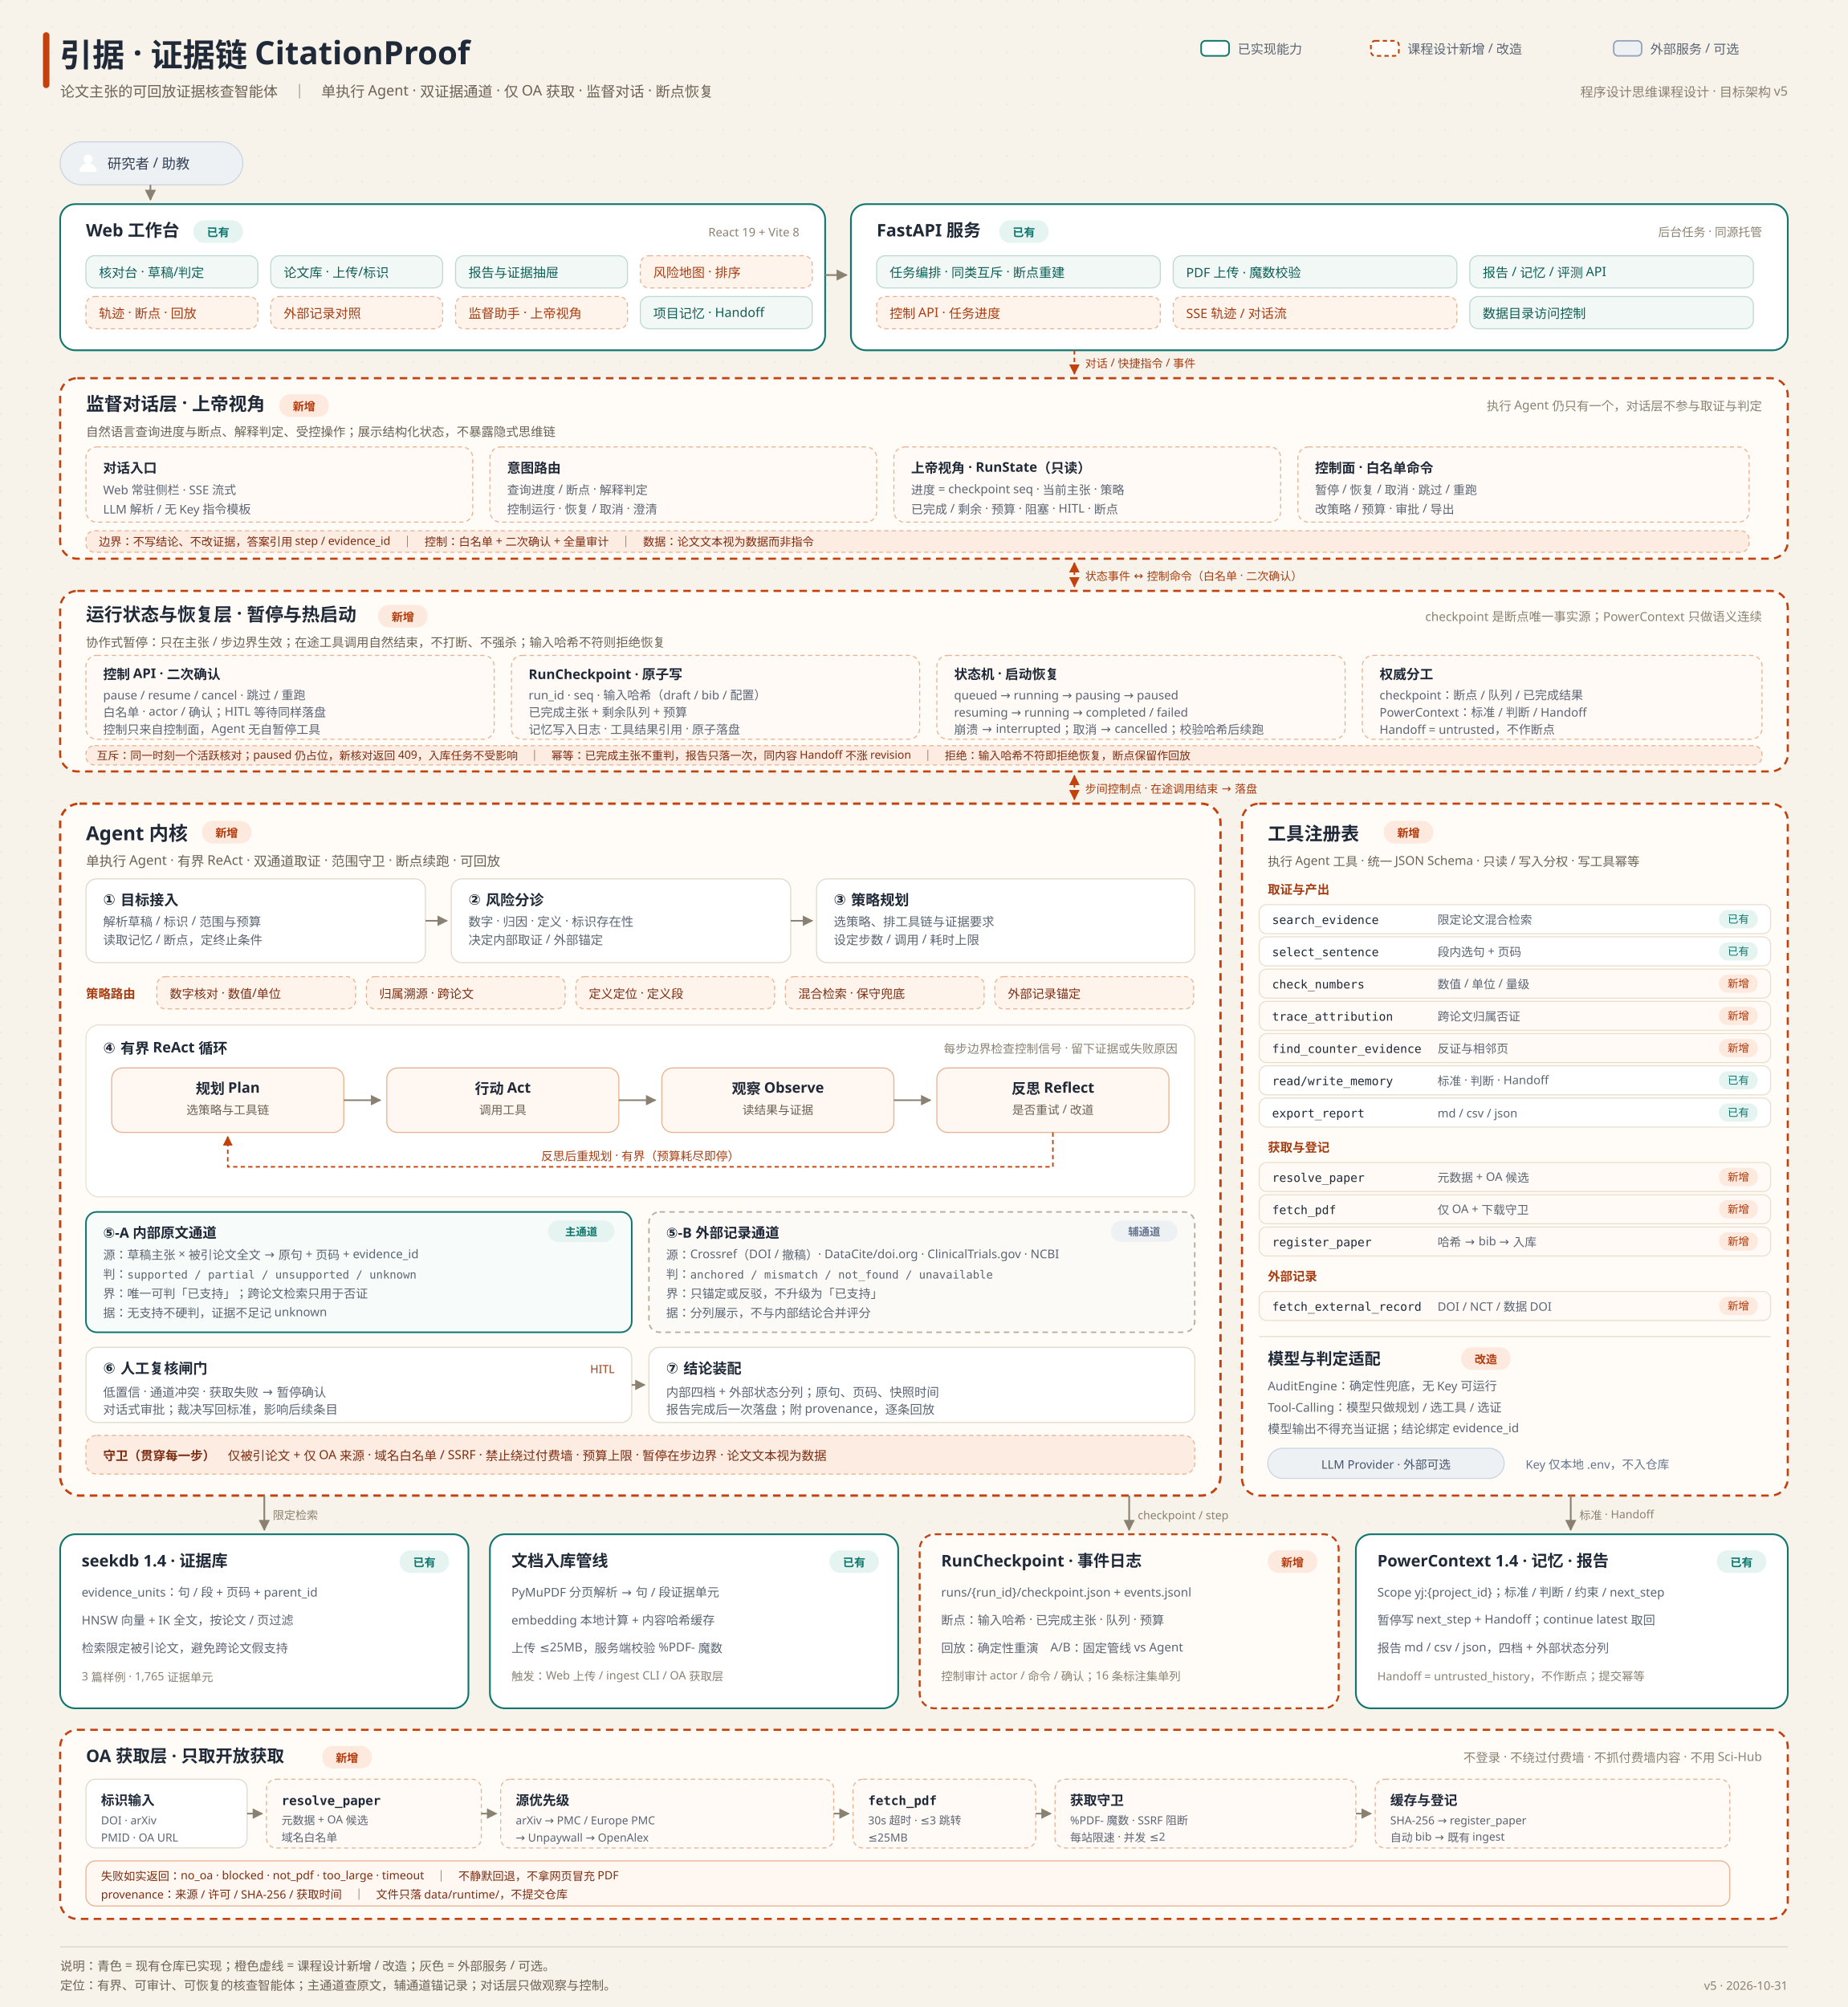
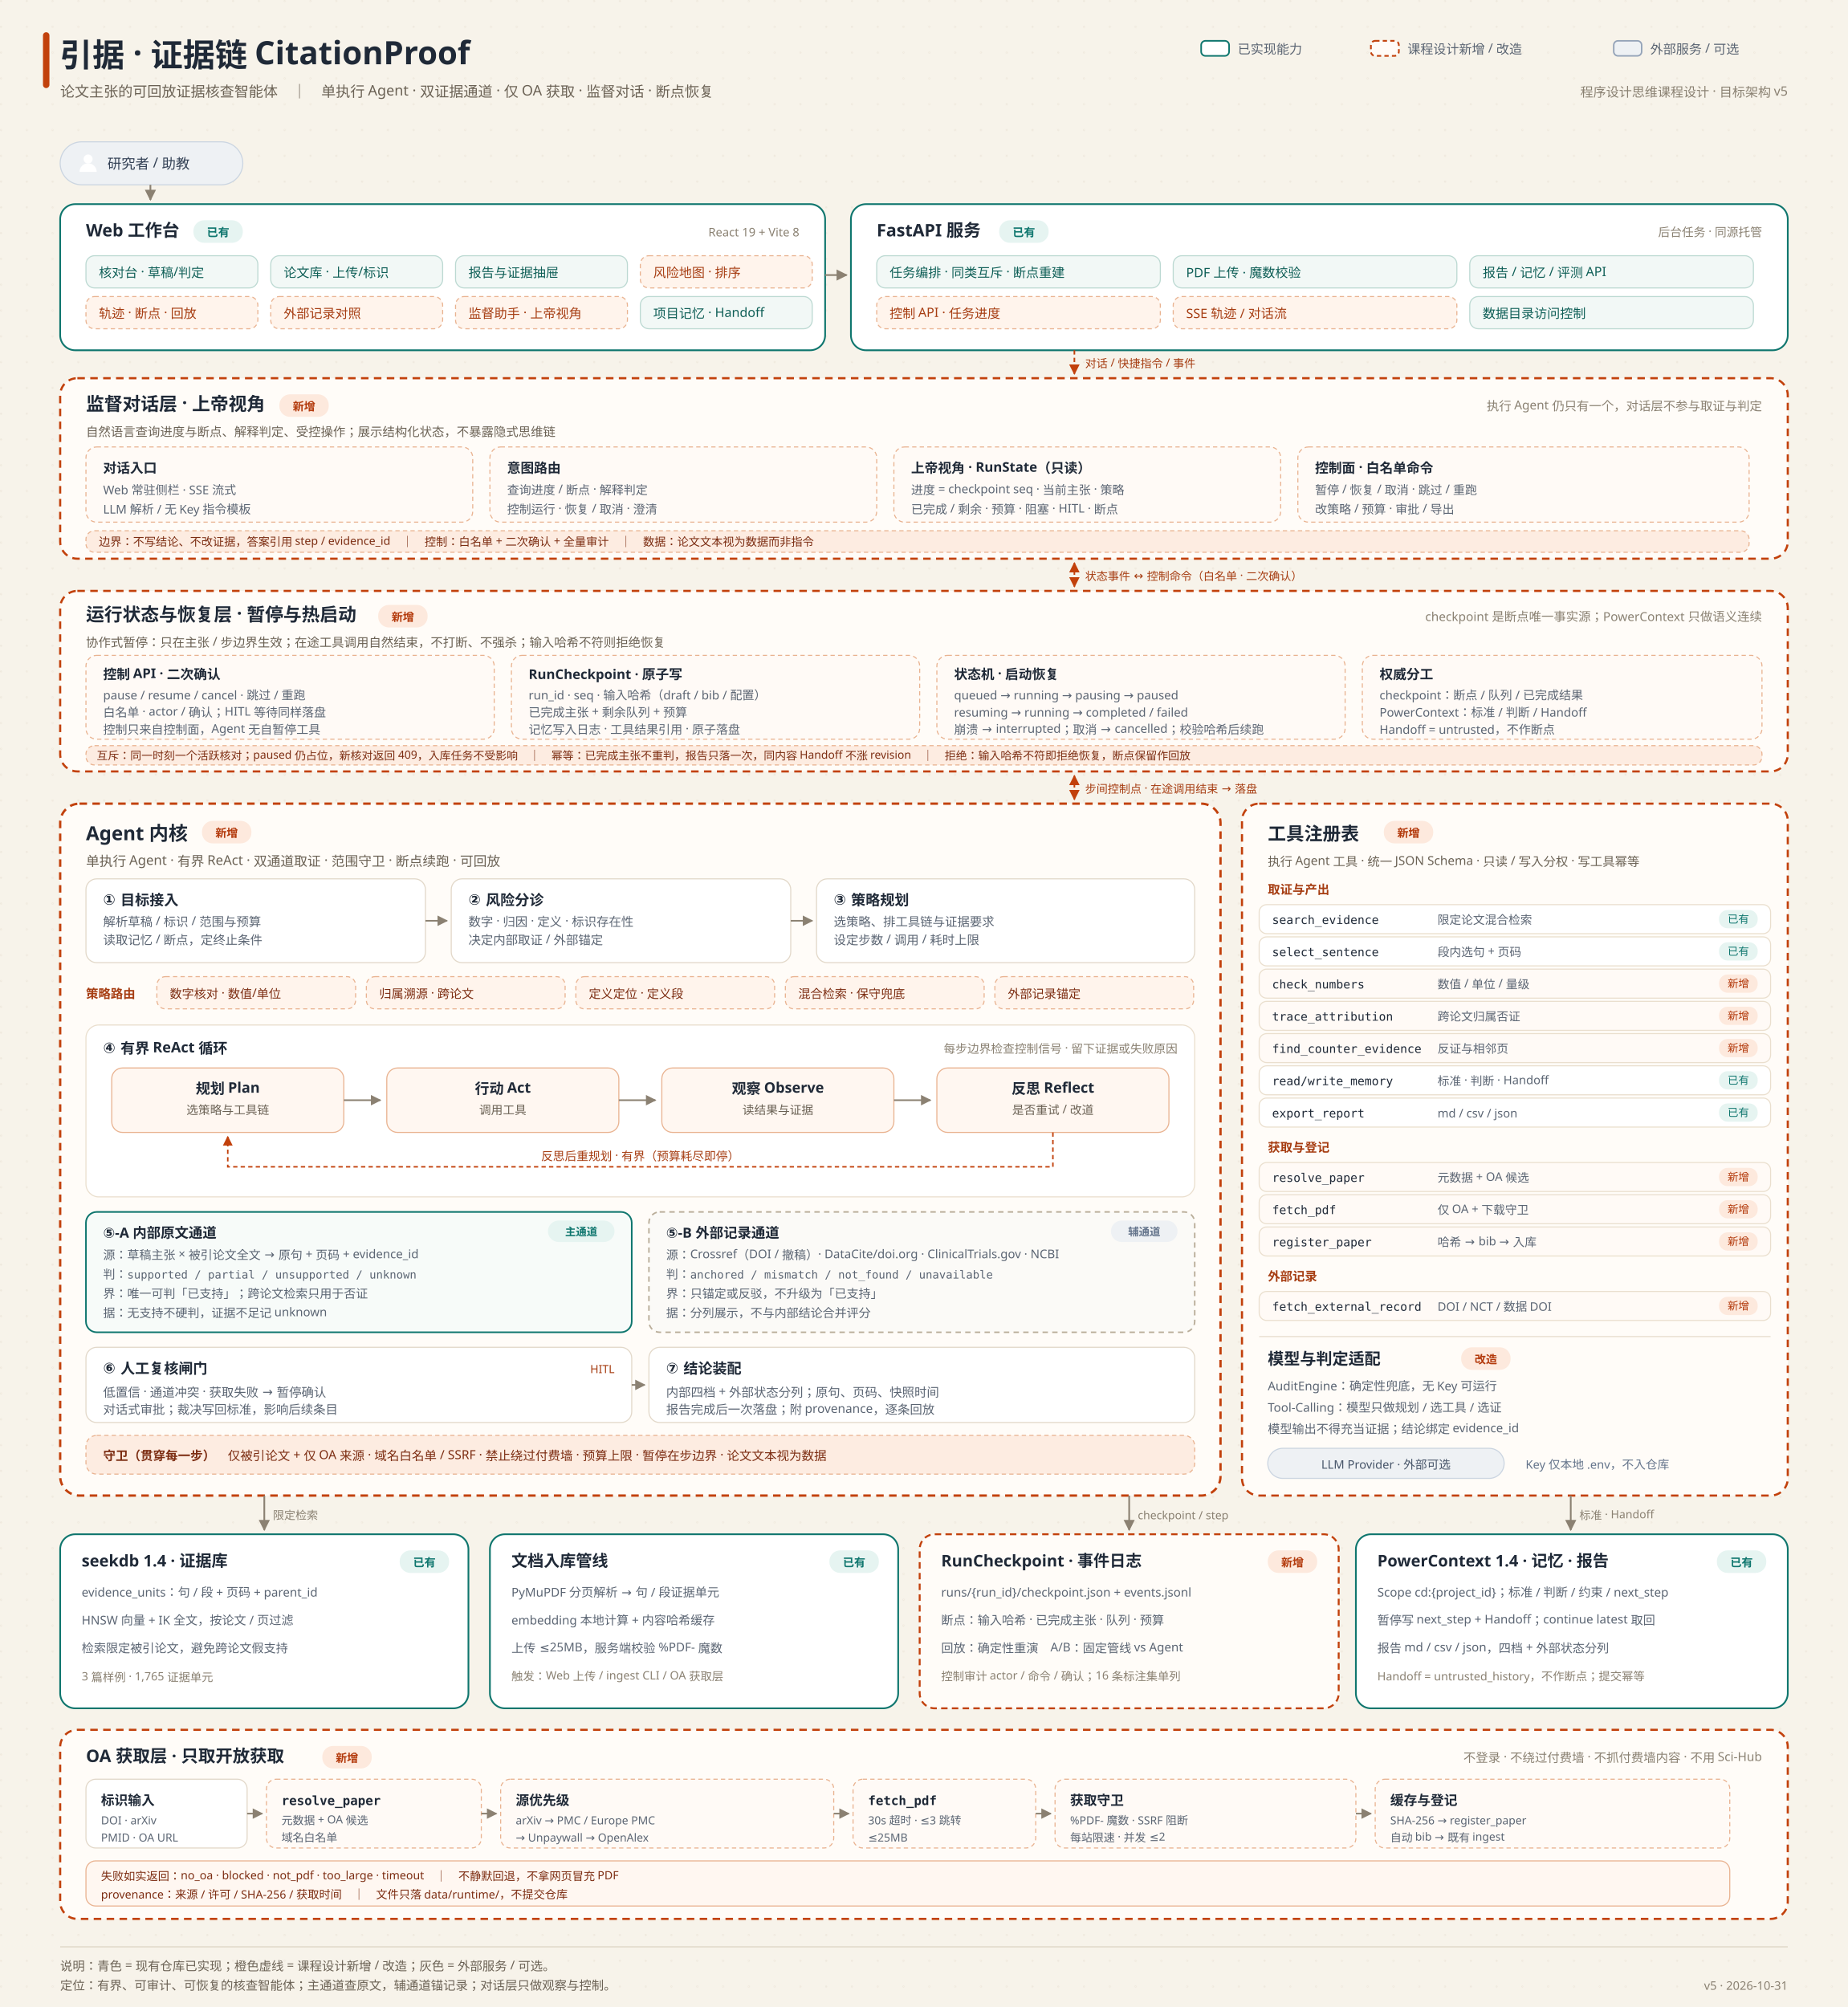
<svg xmlns="http://www.w3.org/2000/svg" viewBox="0 0 1720 1868" width="1720" height="1868" role="img" aria-labelledby="archTitle archDesc">
  <defs>
    <pattern id="dots" width="24" height="24" patternUnits="userSpaceOnUse">
      <circle cx="1" cy="1" r="1" fill="#e7dfd2" />
    </pattern>
    <marker id="arw" viewBox="0 0 10 10" refX="9" refY="5" markerWidth="6.5" markerHeight="6.5" orient="auto-start-reverse">
      <path d="M0,0 L10,5 L0,10 z" fill="#8b8172" />
    </marker>
    <marker id="arwo" viewBox="0 0 10 10" refX="9" refY="5" markerWidth="6.5" markerHeight="6.5" orient="auto-start-reverse">
      <path d="M0,0 L10,5 L0,10 z" fill="#c2410c" />
    </marker>
    <style>
      text { font-family: 'Microsoft YaHei', 'PingFang SC', 'Noto Sans SC', sans-serif; }
      .mono { font-family: 'Cascadia Mono', 'Consolas', 'SFMono-Regular', monospace; }
    </style>
  </defs>
  <rect width="1720" height="1868" fill="#f7f3ea" />
  <rect width="1720" height="1868" fill="url(#dots)" opacity="0.5" />
  <rect x="40" y="30" width="6" height="52" rx="3" fill="#c2410c" />
  <text x="56" y="62" font-size="30" font-weight="700" fill="#1f2937">引据 · 证据链 CitationProof</text>
  <text x="56" y="90" font-size="13.5" fill="#6b6255">论文主张的可回放证据核查智能体　｜　单执行 Agent · 双证据通道 · 仅 OA 获取 · 监督对话 · 断点恢复</text>
  <text x="1664" y="90" font-size="12" fill="#8a8172" text-anchor="end">程序设计思维课程设计 · 目标架构 v5</text>
  <g font-size="12" fill="#5b6573">
    <rect x="1118" y="38" width="26" height="14" rx="4" fill="#ffffff" stroke="#0f766e" stroke-width="1.5" />
    <text x="1152" y="50">已实现能力</text>
    <rect x="1276" y="38" width="26" height="14" rx="4" fill="#fffbf7" stroke="#c2410c" stroke-width="1.6" stroke-dasharray="4 3" />
    <text x="1310" y="50">课程设计新增 / 改造</text>
    <rect x="1502" y="38" width="26" height="14" rx="4" fill="#eef1f4" stroke="#94a3b8" stroke-width="1.4" />
    <text x="1536" y="50">外部服务 / 可选</text>
  </g>
  <rect x="56" y="132" width="170" height="40" rx="20" fill="#eef1f4" stroke="#cbd5e1" />
  <circle cx="82" cy="148" r="4.2" fill="#ffffff" />
  <path d="M74,160 a8,8 0 0 1 16,0 z" fill="#ffffff" />
  <text x="100" y="157" font-size="13" fill="#334155">研究者 / 助教</text>
  <line x1="140" y1="172" x2="140" y2="186" stroke="#8b8172" stroke-width="1.6" marker-end="url(#arw)" />
  <rect x="56" y="190" width="712" height="136" rx="14" fill="#ffffff" stroke="#0f766e" stroke-width="1.6" />
  <text x="80" y="220" font-size="16" font-weight="700" fill="#1f2937">Web 工作台</text>
  <rect x="180" y="205" width="46" height="21" rx="10" fill="#e6f4f1" />
  <text x="203" y="220" font-size="10.5" font-weight="600" fill="#0f766e" text-anchor="middle">已有</text>
  <text x="744" y="220" font-size="11" fill="#8a8172" text-anchor="end">React 19 + Vite 8</text>
  <g font-size="12">
    <rect x="80" y="238" width="160" height="30" rx="8" fill="#f2f8f6" stroke="#bcd9d2" />
    <text x="92" y="258" fill="#0f5f57">核对台 · 草稿/判定</text>
    <rect x="252" y="238" width="160" height="30" rx="8" fill="#f2f8f6" stroke="#bcd9d2" />
    <text x="264" y="258" fill="#0f5f57">论文库 · 上传/标识</text>
    <rect x="424" y="238" width="160" height="30" rx="8" fill="#f2f8f6" stroke="#bcd9d2" />
    <text x="436" y="258" fill="#0f5f57">报告与证据抽屉</text>
    <rect x="596" y="238" width="160" height="30" rx="8" fill="#fff4ec" stroke="#e9b391" stroke-dasharray="4 3" />
    <text x="608" y="258" fill="#a63d12">风险地图 · 排序</text>
    <rect x="80" y="276" width="160" height="30" rx="8" fill="#fff4ec" stroke="#e9b391" stroke-dasharray="4 3" />
    <text x="92" y="296" fill="#a63d12">轨迹 · 断点 · 回放</text>
    <rect x="252" y="276" width="160" height="30" rx="8" fill="#fff4ec" stroke="#e9b391" stroke-dasharray="4 3" />
    <text x="264" y="296" fill="#a63d12">外部记录对照</text>
    <rect x="424" y="276" width="160" height="30" rx="8" fill="#fff4ec" stroke="#e9b391" stroke-dasharray="4 3" />
    <text x="436" y="296" fill="#a63d12">监督助手 · 上帝视角</text>
    <rect x="596" y="276" width="160" height="30" rx="8" fill="#f2f8f6" stroke="#bcd9d2" />
    <text x="608" y="296" fill="#0f5f57">项目记忆 · Handoff</text>
  </g>
  <line x1="768" y1="256" x2="788" y2="256" stroke="#8b8172" stroke-width="1.6" marker-end="url(#arw)" />
  <rect x="792" y="190" width="872" height="136" rx="14" fill="#ffffff" stroke="#0f766e" stroke-width="1.6" />
  <text x="816" y="220" font-size="16" font-weight="700" fill="#1f2937">FastAPI 服务</text>
  <rect x="930" y="205" width="46" height="21" rx="10" fill="#e6f4f1" />
  <text x="953" y="220" font-size="10.5" font-weight="600" fill="#0f766e" text-anchor="middle">已有</text>
  <text x="1640" y="220" font-size="11" fill="#8a8172" text-anchor="end">后台任务 · 同源托管</text>
  <g font-size="12">
    <rect x="816" y="238" width="264" height="30" rx="8" fill="#f2f8f6" stroke="#bcd9d2" />
    <text x="828" y="258" fill="#0f5f57">任务编排 · 同类互斥 · 断点重建</text>
    <rect x="1092" y="238" width="264" height="30" rx="8" fill="#f2f8f6" stroke="#bcd9d2" />
    <text x="1104" y="258" fill="#0f5f57">PDF 上传 · 魔数校验</text>
    <rect x="1368" y="238" width="264" height="30" rx="8" fill="#f2f8f6" stroke="#bcd9d2" />
    <text x="1380" y="258" fill="#0f5f57">报告 / 记忆 / 评测 API</text>
    <rect x="816" y="276" width="264" height="30" rx="8" fill="#fff4ec" stroke="#e9b391" stroke-dasharray="4 3" />
    <text x="828" y="296" fill="#a63d12">控制 API · 任务进度</text>
    <rect x="1092" y="276" width="264" height="30" rx="8" fill="#fff4ec" stroke="#e9b391" stroke-dasharray="4 3" />
    <text x="1104" y="296" fill="#a63d12">SSE 轨迹 / 对话流</text>
    <rect x="1368" y="276" width="264" height="30" rx="8" fill="#f2f8f6" stroke="#bcd9d2" />
    <text x="1380" y="296" fill="#0f5f57">数据目录访问控制</text>
  </g>
  <line x1="1000" y1="326" x2="1000" y2="348" stroke="#c2410c" stroke-width="1.5" stroke-dasharray="4 3" marker-end="url(#arwo)" />
  <text x="1010" y="342" font-size="10.5" fill="#a63d12">对话 / 快捷指令 / 事件</text>
  <rect x="56" y="352" width="1608" height="168" rx="16" fill="#fffcf8" stroke="#c2410c" stroke-width="2" stroke-dasharray="7 5" />
  <text x="80" y="382" font-size="17" font-weight="700" fill="#1f2937">监督对话层 · 上帝视角</text>
  <rect x="260" y="367" width="46" height="21" rx="10" fill="#fde9dd" />
  <text x="283" y="382" font-size="10.5" font-weight="600" fill="#b33a0c" text-anchor="middle">新增</text>
  <text x="1640" y="382" font-size="11.5" fill="#8a8172" text-anchor="end">执行 Agent 仍只有一个，对话层不参与取证与判定</text>
  <text x="80" y="406" font-size="11.5" fill="#6b6255">自然语言查询进度与断点、解释判定、受控操作；展示结构化状态，不暴露隐式思维链</text>
  <g>
    <rect x="80" y="416" width="360" height="70" rx="10" fill="#fffaf6" stroke="#e9b391" stroke-dasharray="4 3" />
    <text x="96" y="440" font-size="12.5" font-weight="700" fill="#1f2937">对话入口</text>
    <text x="96" y="460" font-size="11.2" fill="#5b6573">Web 常驻侧栏 · SSE 流式</text>
    <text x="96" y="478" font-size="11.2" fill="#5b6573">LLM 解析 / 无 Key 指令模板</text>
    <rect x="456" y="416" width="360" height="70" rx="10" fill="#fffaf6" stroke="#e9b391" stroke-dasharray="4 3" />
    <text x="472" y="440" font-size="12.5" font-weight="700" fill="#1f2937">意图路由</text>
    <text x="472" y="460" font-size="11.2" fill="#5b6573">查询进度 / 断点 · 解释判定</text>
    <text x="472" y="478" font-size="11.2" fill="#5b6573">控制运行 · 恢复 / 取消 · 澄清</text>
    <rect x="832" y="416" width="360" height="70" rx="10" fill="#fffaf6" stroke="#e9b391" stroke-dasharray="4 3" />
    <text x="848" y="440" font-size="12.5" font-weight="700" fill="#1f2937">上帝视角 · RunState（只读）</text>
    <text x="848" y="460" font-size="11.2" fill="#5b6573">进度 = checkpoint seq · 当前主张 · 策略</text>
    <text x="848" y="478" font-size="11.2" fill="#5b6573">已完成 / 剩余 · 预算 · 阻塞 · HITL · 断点</text>
    <rect x="1208" y="416" width="420" height="70" rx="10" fill="#fffaf6" stroke="#e9b391" stroke-dasharray="4 3" />
    <text x="1224" y="440" font-size="12.5" font-weight="700" fill="#1f2937">控制面 · 白名单命令</text>
    <text x="1224" y="460" font-size="11.2" fill="#5b6573">暂停 / 恢复 / 取消 · 跳过 / 重跑</text>
    <text x="1224" y="478" font-size="11.2" fill="#5b6573">改策略 / 预算 · 审批 / 导出</text>
  </g>
  <rect x="80" y="494" width="1548" height="20" rx="8" fill="#fdece1" stroke="#e9b391" stroke-dasharray="4 3" />
  <text x="92" y="508" font-size="10.6" fill="#7c2d12">边界：不写结论、不改证据，答案引用 step / evidence_id　｜　控制：白名单 + 二次确认 + 全量审计　｜　数据：论文文本视为数据而非指令</text>
  <line x1="1000" y1="524" x2="1000" y2="546" stroke="#c2410c" stroke-width="1.5" stroke-dasharray="4 3" marker-start="url(#arwo)" marker-end="url(#arwo)" />
  <text x="1010" y="540" font-size="10.5" fill="#a63d12">状态事件 ↔ 控制命令（白名单 · 二次确认）</text>
  <rect x="56" y="550" width="1608" height="168" rx="16" fill="#fffcf8" stroke="#c2410c" stroke-width="2" stroke-dasharray="7 5" />
  <text x="80" y="578" font-size="17" font-weight="700" fill="#1f2937">运行状态与恢复层 · 暂停与热启动</text>
  <rect x="352" y="563" width="46" height="21" rx="10" fill="#fde9dd" />
  <text x="375" y="578" font-size="10.5" font-weight="600" fill="#b33a0c" text-anchor="middle">新增</text>
  <text x="1640" y="578" font-size="11.5" fill="#8a8172" text-anchor="end">checkpoint 是断点唯一事实源；PowerContext 只做语义连续</text>
  <text x="80" y="602" font-size="11.5" fill="#6b6255">协作式暂停：只在主张 / 步边界生效；在途工具调用自然结束，不打断、不强杀；输入哈希不符则拒绝恢复</text>
  <g>
    <rect x="80" y="610" width="380" height="78" rx="10" fill="#fffaf6" stroke="#e9b391" stroke-dasharray="4 3" />
    <text x="96" y="632" font-size="12.5" font-weight="700" fill="#1f2937">控制 API · 二次确认</text>
    <text x="96" y="651" font-size="11.2" fill="#5b6573">pause / resume / cancel · 跳过 / 重跑</text>
    <text x="96" y="667" font-size="11.2" fill="#5b6573">白名单 · actor / 确认；HITL 等待同样落盘</text>
    <text x="96" y="683" font-size="11.2" fill="#5b6573">控制只来自控制面，Agent 无自暂停工具</text>
    <rect x="476" y="610" width="380" height="78" rx="10" fill="#fffaf6" stroke="#e9b391" stroke-dasharray="4 3" />
    <text x="492" y="632" font-size="12.5" font-weight="700" fill="#1f2937">RunCheckpoint · 原子写</text>
    <text x="492" y="651" font-size="11.2" fill="#5b6573">run_id · seq · 输入哈希（draft / bib / 配置）</text>
    <text x="492" y="667" font-size="11.2" fill="#5b6573">已完成主张 + 剩余队列 + 预算</text>
    <text x="492" y="683" font-size="11.2" fill="#5b6573">记忆写入日志 · 工具结果引用 · 原子落盘</text>
    <rect x="872" y="610" width="380" height="78" rx="10" fill="#fffaf6" stroke="#e9b391" stroke-dasharray="4 3" />
    <text x="888" y="632" font-size="12.5" font-weight="700" fill="#1f2937">状态机 · 启动恢复</text>
    <text x="888" y="651" font-size="11.2" fill="#5b6573">queued → running → pausing → paused</text>
    <text x="888" y="667" font-size="11.2" fill="#5b6573">resuming → running → completed / failed</text>
    <text x="888" y="683" font-size="11.2" fill="#5b6573">崩溃 → interrupted；取消 → cancelled；校验哈希后续跑</text>
    <rect x="1268" y="610" width="372" height="78" rx="10" fill="#fffaf6" stroke="#e9b391" stroke-dasharray="4 3" />
    <text x="1284" y="632" font-size="12.5" font-weight="700" fill="#1f2937">权威分工</text>
    <text x="1284" y="651" font-size="11.2" fill="#5b6573">checkpoint：断点 / 队列 / 已完成结果</text>
    <text x="1284" y="667" font-size="11.2" fill="#5b6573">PowerContext：标准 / 判断 / Handoff</text>
    <text x="1284" y="683" font-size="11.2" fill="#5b6573">Handoff = untrusted，不作断点</text>
  </g>
  <rect x="80" y="694" width="1560" height="18" rx="8" fill="#fdece1" stroke="#e9b391" stroke-dasharray="4 3" />
  <text x="90" y="707" font-size="10.4" fill="#7c2d12">互斥：同一时刻一个活跃核对；paused 仍占位，新核对返回 409，入库任务不受影响　｜　幂等：已完成主张不重判，报告只落一次，同内容 Handoff 不涨 revision　｜　拒绝：输入哈希不符即拒绝恢复，断点保留作回放</text>
  <line x1="1000" y1="722" x2="1000" y2="744" stroke="#c2410c" stroke-width="1.5" stroke-dasharray="4 3" marker-start="url(#arwo)" marker-end="url(#arwo)" />
  <text x="1010" y="738" font-size="10.5" fill="#a63d12">步间控制点 · 在途调用结束 → 落盘</text>
  <g transform="translate(0,388)">
    <rect x="56" y="360" width="1080" height="644" rx="18" fill="#fffcf8" stroke="#c2410c" stroke-width="2.2" stroke-dasharray="7 5" />
    <text x="80" y="394" font-size="18" font-weight="700" fill="#1f2937">Agent 内核</text>
    <rect x="188" y="376" width="46" height="21" rx="10" fill="#fde9dd" />
    <text x="211" y="391" font-size="10.5" font-weight="600" fill="#b33a0c" text-anchor="middle">新增</text>
    <text x="80" y="418" font-size="12.5" fill="#6b6255">单执行 Agent · 有界 ReAct · 双通道取证 · 范围守卫 · 断点续跑 · 可回放</text>
    <g>
      <rect x="80" y="430" width="316" height="78" rx="10" fill="#ffffff" stroke="#e2d8c9" />
      <text x="96" y="454" font-size="13.5" font-weight="700" fill="#1f2937">① 目标接入</text>
      <text x="96" y="474" font-size="11.5" fill="#5b6573">解析草稿 / 标识 / 范围与预算</text>
      <text x="96" y="491" font-size="11.5" fill="#5b6573">读取记忆 / 断点，定终止条件</text>
      <line x1="396" y1="469" x2="416" y2="469" stroke="#8b8172" stroke-width="1.5" marker-end="url(#arw)" />
      <rect x="420" y="430" width="316" height="78" rx="10" fill="#ffffff" stroke="#e2d8c9" />
      <text x="436" y="454" font-size="13.5" font-weight="700" fill="#1f2937">② 风险分诊</text>
      <text x="436" y="474" font-size="11.5" fill="#5b6573">数字 · 归因 · 定义 · 标识存在性</text>
      <text x="436" y="491" font-size="11.5" fill="#5b6573">决定内部取证 / 外部锚定</text>
      <line x1="736" y1="469" x2="756" y2="469" stroke="#8b8172" stroke-width="1.5" marker-end="url(#arw)" />
      <rect x="760" y="430" width="352" height="78" rx="10" fill="#ffffff" stroke="#e2d8c9" />
      <text x="776" y="454" font-size="13.5" font-weight="700" fill="#1f2937">③ 策略规划</text>
      <text x="776" y="474" font-size="11.5" fill="#5b6573">选策略、排工具链与证据要求</text>
      <text x="776" y="491" font-size="11.5" fill="#5b6573">设定步数 / 调用 / 耗时上限</text>
    </g>
    <text x="80" y="541" font-size="11.5" font-weight="700" fill="#a63d12">策略路由</text>
    <g font-size="11.3">
      <rect x="146" y="521" width="185" height="30" rx="8" fill="#fff4ec" stroke="#e9b391" stroke-dasharray="4 3" />
      <text x="158" y="541" fill="#7c2d12">数字核对 · 数值/单位</text>
      <rect x="341" y="521" width="185" height="30" rx="8" fill="#fff4ec" stroke="#e9b391" stroke-dasharray="4 3" />
      <text x="353" y="541" fill="#7c2d12">归属溯源 · 跨论文</text>
      <rect x="536" y="521" width="185" height="30" rx="8" fill="#fff4ec" stroke="#e9b391" stroke-dasharray="4 3" />
      <text x="548" y="541" fill="#7c2d12">定义定位 · 定义段</text>
      <rect x="731" y="521" width="185" height="30" rx="8" fill="#fff4ec" stroke="#e9b391" stroke-dasharray="4 3" />
      <text x="743" y="541" fill="#7c2d12">混合检索 · 保守兜底</text>
      <rect x="926" y="521" width="185" height="30" rx="8" fill="#fff4ec" stroke="#e9b391" stroke-dasharray="4 3" />
      <text x="938" y="541" fill="#7c2d12">外部记录锚定</text>
    </g>
    <rect x="80" y="566" width="1032" height="160" rx="12" fill="#ffffff" stroke="#eadfce" />
    <text x="96" y="592" font-size="13.5" font-weight="700" fill="#1f2937">④ 有界 ReAct 循环</text>
    <text x="1096" y="592" font-size="11" fill="#8a8172" text-anchor="end">每步边界检查控制信号 · 留下证据或失败原因</text>
    <g>
      <rect x="104" y="606" width="216" height="60" rx="10" fill="#fff7f1" stroke="#e9b391" />
      <text x="212" y="630" font-size="13.5" font-weight="700" fill="#1f2937" text-anchor="middle">规划 Plan</text>
      <text x="212" y="649" font-size="11" fill="#6b6255" text-anchor="middle">选策略与工具链</text>
      <rect x="360" y="606" width="216" height="60" rx="10" fill="#fff7f1" stroke="#e9b391" />
      <text x="468" y="630" font-size="13.5" font-weight="700" fill="#1f2937" text-anchor="middle">行动 Act</text>
      <text x="468" y="649" font-size="11" fill="#6b6255" text-anchor="middle">调用工具</text>
      <rect x="616" y="606" width="216" height="60" rx="10" fill="#fff7f1" stroke="#e9b391" />
      <text x="724" y="630" font-size="13.5" font-weight="700" fill="#1f2937" text-anchor="middle">观察 Observe</text>
      <text x="724" y="649" font-size="11" fill="#6b6255" text-anchor="middle">读结果与证据</text>
      <rect x="872" y="606" width="216" height="60" rx="10" fill="#fff7f1" stroke="#e9b391" />
      <text x="980" y="630" font-size="13.5" font-weight="700" fill="#1f2937" text-anchor="middle">反思 Reflect</text>
      <text x="980" y="649" font-size="11" fill="#6b6255" text-anchor="middle">是否重试 / 改道</text>
      <line x1="320" y1="636" x2="354" y2="636" stroke="#8b8172" stroke-width="1.5" marker-end="url(#arw)" />
      <line x1="576" y1="636" x2="610" y2="636" stroke="#8b8172" stroke-width="1.5" marker-end="url(#arw)" />
      <line x1="832" y1="636" x2="866" y2="636" stroke="#8b8172" stroke-width="1.5" marker-end="url(#arw)" />
      <path d="M980,666 V698 H212 V670" fill="none" stroke="#c2410c" stroke-width="1.4" stroke-dasharray="4 3" marker-end="url(#arwo)" />
      <text x="596" y="692" font-size="11" fill="#a63d12" text-anchor="middle">反思后重规划 · 有界（预算耗尽即停）</text>
    </g>
    <rect x="80" y="740" width="508" height="112" rx="10" fill="#f7fbf9" stroke="#0f766e" stroke-width="1.5" />
    <text x="96" y="764" font-size="13" font-weight="700" fill="#1f2937">⑤-A 内部原文通道</text>
    <rect x="510" y="748" width="62" height="20" rx="10" fill="#e6f4f1" />
    <text x="541" y="762" font-size="10" font-weight="600" fill="#0f766e" text-anchor="middle">主通道</text>
    <text x="96" y="784" font-size="11.2" fill="#5b6573">源：草稿主张 × 被引论文全文 → 原句 + 页码 + evidence_id</text>
    <text x="96" y="802" font-size="11.2" fill="#5b6573">判：<tspan class="mono" font-size="10.4">supported / partial / unsupported / unknown</tspan>
    </text>
    <text x="96" y="820" font-size="11.2" fill="#5b6573">界：唯一可判「已支持」；跨论文检索只用于否证</text>
    <text x="96" y="838" font-size="11.2" fill="#5b6573">据：无支持不硬判，证据不足记 unknown</text>
    <rect x="604" y="740" width="508" height="112" rx="10" fill="#fbfaf7" stroke="#b9ad99" stroke-width="1.4" stroke-dasharray="5 4" />
    <text x="620" y="764" font-size="13" font-weight="700" fill="#1f2937">⑤-B 外部记录通道</text>
    <rect x="1034" y="748" width="62" height="20" rx="10" fill="#eef1f4" />
    <text x="1065" y="762" font-size="10" font-weight="600" fill="#64748b" text-anchor="middle">辅通道</text>
    <text x="620" y="784" font-size="11.2" fill="#5b6573">源：Crossref（DOI / 撤稿）· DataCite/doi.org · ClinicalTrials.gov · NCBI</text>
    <text x="620" y="802" font-size="11.2" fill="#5b6573">判：<tspan class="mono" font-size="10.4">anchored / mismatch / not_found / unavailable</tspan>
    </text>
    <text x="620" y="820" font-size="11.2" fill="#5b6573">界：只锚定或反驳，不升级为「已支持」</text>
    <text x="620" y="838" font-size="11.2" fill="#5b6573">据：分列展示，不与内部结论合并评分</text>
    <rect x="80" y="866" width="508" height="70" rx="10" fill="#ffffff" stroke="#e2d8c9" />
    <text x="96" y="890" font-size="13.5" font-weight="700" fill="#1f2937">⑥ 人工复核闸门</text>
    <text x="572" y="890" font-size="10.5" fill="#a63d12" text-anchor="end">HITL</text>
    <text x="96" y="912" font-size="11.5" fill="#5b6573">低置信 · 通道冲突 · 获取失败 → 暂停确认</text>
    <text x="96" y="928" font-size="11.5" fill="#5b6573">对话式审批；裁决写回标准，影响后续条目</text>
    <line x1="588" y1="901" x2="600" y2="901" stroke="#8b8172" stroke-width="1.5" marker-end="url(#arw)" />
    <rect x="604" y="866" width="508" height="70" rx="10" fill="#ffffff" stroke="#e2d8c9" />
    <text x="620" y="890" font-size="13.5" font-weight="700" fill="#1f2937">⑦ 结论装配</text>
    <text x="620" y="912" font-size="11.5" fill="#5b6573">内部四档 + 外部状态分列；原句、页码、快照时间</text>
    <text x="620" y="928" font-size="11.5" fill="#5b6573">报告完成后一次落盘；附 provenance，逐条回放</text>
    <rect x="80" y="948" width="1032" height="36" rx="10" fill="#fdece1" stroke="#e9b391" stroke-dasharray="4 3" />
    <text x="96" y="971" font-size="11.6" fill="#7c2d12">
      <tspan font-weight="700">守卫（贯穿每一步）</tspan>　仅被引论文 + 仅 OA 来源 · 域名白名单 / SSRF · 禁止绕过付费墙 · 预算上限 · 暂停在步边界 · 论文文本视为数据</text>
    <rect x="1156" y="360" width="508" height="644" rx="16" fill="#fffcf8" stroke="#c2410c" stroke-width="2" stroke-dasharray="7 5" />
    <text x="1180" y="394" font-size="17" font-weight="700" fill="#1f2937">工具注册表</text>
    <rect x="1288" y="376" width="46" height="21" rx="10" fill="#fde9dd" />
    <text x="1311" y="391" font-size="10.5" font-weight="600" fill="#b33a0c" text-anchor="middle">新增</text>
    <text x="1180" y="418" font-size="11.5" fill="#6b6255">执行 Agent 工具 · 统一 JSON Schema · 只读 / 写入分权 · 写工具幂等</text>
    <text x="1180" y="444" font-size="11.5" font-weight="700" fill="#a63d12">取证与产出</text>
    <g font-size="11">
      <rect x="1172" y="454" width="476" height="27" rx="7" fill="#ffffff" stroke="#eadfce" />
      <text x="1184" y="472" font-size="11" fill="#1f2937" class="mono">search_evidence</text>
      <text x="1338" y="472" fill="#5b6573">限定论文混合检索</text>
      <rect x="1600" y="459" width="36" height="17" rx="8" fill="#e6f4f1" />
      <text x="1618" y="471" font-size="10" fill="#0f766e" text-anchor="middle">已有</text>
      <rect x="1172" y="484" width="476" height="27" rx="7" fill="#ffffff" stroke="#eadfce" />
      <text x="1184" y="502" font-size="11" fill="#1f2937" class="mono">select_sentence</text>
      <text x="1338" y="502" fill="#5b6573">段内选句 + 页码</text>
      <rect x="1600" y="489" width="36" height="17" rx="8" fill="#e6f4f1" />
      <text x="1618" y="501" font-size="10" fill="#0f766e" text-anchor="middle">已有</text>
      <rect x="1172" y="514" width="476" height="27" rx="7" fill="#fffaf6" stroke="#eadfce" />
      <text x="1184" y="532" font-size="11" fill="#1f2937" class="mono">check_numbers</text>
      <text x="1338" y="532" fill="#5b6573">数值 / 单位 / 量级</text>
      <rect x="1600" y="519" width="36" height="17" rx="8" fill="#fde9dd" />
      <text x="1618" y="531" font-size="10" fill="#b33a0c" text-anchor="middle">新增</text>
      <rect x="1172" y="544" width="476" height="27" rx="7" fill="#fffaf6" stroke="#eadfce" />
      <text x="1184" y="562" font-size="11" fill="#1f2937" class="mono">trace_attribution</text>
      <text x="1338" y="562" fill="#5b6573">跨论文归属否证</text>
      <rect x="1600" y="549" width="36" height="17" rx="8" fill="#fde9dd" />
      <text x="1618" y="561" font-size="10" fill="#b33a0c" text-anchor="middle">新增</text>
      <rect x="1172" y="574" width="476" height="27" rx="7" fill="#fffaf6" stroke="#eadfce" />
      <text x="1184" y="592" font-size="11" fill="#1f2937" class="mono">find_counter_evidence</text>
      <text x="1338" y="592" fill="#5b6573">反证与相邻页</text>
      <rect x="1600" y="579" width="36" height="17" rx="8" fill="#fde9dd" />
      <text x="1618" y="591" font-size="10" fill="#b33a0c" text-anchor="middle">新增</text>
      <rect x="1172" y="604" width="476" height="27" rx="7" fill="#ffffff" stroke="#eadfce" />
      <text x="1184" y="622" font-size="11" fill="#1f2937" class="mono">read/write_memory</text>
      <text x="1338" y="622" fill="#5b6573">标准 · 判断 · Handoff</text>
      <rect x="1600" y="609" width="36" height="17" rx="8" fill="#e6f4f1" />
      <text x="1618" y="621" font-size="10" fill="#0f766e" text-anchor="middle">已有</text>
      <rect x="1172" y="634" width="476" height="27" rx="7" fill="#ffffff" stroke="#eadfce" />
      <text x="1184" y="652" font-size="11" fill="#1f2937" class="mono">export_report</text>
      <text x="1338" y="652" fill="#5b6573">md / csv / json</text>
      <rect x="1600" y="639" width="36" height="17" rx="8" fill="#e6f4f1" />
      <text x="1618" y="651" font-size="10" fill="#0f766e" text-anchor="middle">已有</text>
    </g>
    <text x="1180" y="684" font-size="11.5" font-weight="700" fill="#a63d12">获取与登记</text>
    <g font-size="11">
      <rect x="1172" y="694" width="476" height="27" rx="7" fill="#fffaf6" stroke="#eadfce" />
      <text x="1184" y="712" font-size="11" fill="#1f2937" class="mono">resolve_paper</text>
      <text x="1338" y="712" fill="#5b6573">元数据 + OA 候选</text>
      <rect x="1600" y="699" width="36" height="17" rx="8" fill="#fde9dd" />
      <text x="1618" y="711" font-size="10" fill="#b33a0c" text-anchor="middle">新增</text>
      <rect x="1172" y="724" width="476" height="27" rx="7" fill="#fffaf6" stroke="#eadfce" />
      <text x="1184" y="742" font-size="11" fill="#1f2937" class="mono">fetch_pdf</text>
      <text x="1338" y="742" fill="#5b6573">仅 OA + 下载守卫</text>
      <rect x="1600" y="729" width="36" height="17" rx="8" fill="#fde9dd" />
      <text x="1618" y="741" font-size="10" fill="#b33a0c" text-anchor="middle">新增</text>
      <rect x="1172" y="754" width="476" height="27" rx="7" fill="#fffaf6" stroke="#eadfce" />
      <text x="1184" y="772" font-size="11" fill="#1f2937" class="mono">register_paper</text>
      <text x="1338" y="772" fill="#5b6573">哈希 → bib → 入库</text>
      <rect x="1600" y="759" width="36" height="17" rx="8" fill="#fde9dd" />
      <text x="1618" y="771" font-size="10" fill="#b33a0c" text-anchor="middle">新增</text>
    </g>
    <text x="1180" y="804" font-size="11.5" font-weight="700" fill="#a63d12">外部记录</text>
    <g font-size="11">
      <rect x="1172" y="814" width="476" height="27" rx="7" fill="#fffaf6" stroke="#eadfce" />
      <text x="1184" y="832" font-size="11" fill="#1f2937" class="mono">fetch_external_record</text>
      <text x="1338" y="832" fill="#5b6573">DOI / NCT / 数据 DOI</text>
      <rect x="1600" y="819" width="36" height="17" rx="8" fill="#fde9dd" />
      <text x="1618" y="831" font-size="10" fill="#b33a0c" text-anchor="middle">新增</text>
    </g>
    <line x1="1172" y1="856" x2="1648" y2="856" stroke="#e7ddcd" />
    <text x="1180" y="882" font-size="15" font-weight="700" fill="#1f2937">模型与判定适配</text>
    <rect x="1360" y="866" width="46" height="21" rx="10" fill="#fde9dd" />
    <text x="1383" y="881" font-size="10.5" font-weight="600" fill="#b33a0c" text-anchor="middle">改造</text>
    <text x="1180" y="906" font-size="11.3" fill="#5b6573">AuditEngine：确定性兜底，无 Key 可运行</text>
    <text x="1180" y="926" font-size="11.3" fill="#5b6573">Tool-Calling：模型只做规划 / 选工具 / 选证</text>
    <text x="1180" y="946" font-size="11.3" fill="#5b6573">模型输出不得充当证据；结论绑定 evidence_id</text>
    <rect x="1180" y="960" width="220" height="28" rx="14" fill="#eef1f4" stroke="#cbd5e1" />
    <text x="1290" y="979" font-size="11" fill="#475569" text-anchor="middle">LLM Provider · 外部可选</text>
    <text x="1420" y="979" font-size="11" fill="#64748b">Key 仅本地 .env，不入仓库</text>
    <line x1="246" y1="1004" x2="246" y2="1036" stroke="#8b8172" stroke-width="1.6" marker-end="url(#arw)" />
    <text x="254" y="1026" font-size="10.5" fill="#8a8172">限定检索</text>
    <line x1="1051" y1="1004" x2="1051" y2="1036" stroke="#8b8172" stroke-width="1.6" marker-end="url(#arw)" />
    <text x="1059" y="1026" font-size="10.5" fill="#8a8172">checkpoint / step</text>
    <line x1="1462" y1="1004" x2="1462" y2="1036" stroke="#8b8172" stroke-width="1.6" marker-end="url(#arw)" />
    <text x="1470" y="1026" font-size="10.5" fill="#8a8172">标准 · Handoff</text>
    <rect x="56" y="1040" width="380" height="162" rx="14" fill="#ffffff" stroke="#0f766e" stroke-width="1.6" />
    <text x="76" y="1070" font-size="15" font-weight="700" fill="#1f2937">seekdb 1.4 · 证据库</text>
    <rect x="372" y="1055" width="46" height="21" rx="10" fill="#e6f4f1" />
    <text x="395" y="1070" font-size="10.5" font-weight="600" fill="#0f766e" text-anchor="middle">已有</text>
    <text x="76" y="1098" font-size="11.3" fill="#5b6573">evidence_units：句 / 段 + 页码 + parent_id</text>
    <text x="76" y="1124" font-size="11.3" fill="#5b6573">HNSW 向量 + IK 全文，按论文 / 页过滤</text>
    <text x="76" y="1150" font-size="11.3" fill="#5b6573">检索限定被引论文，避免跨论文假支持</text>
    <text x="76" y="1176" font-size="10.7" fill="#8a8172">3 篇样例 · 1,765 证据单元</text>
    <rect x="456" y="1040" width="380" height="162" rx="14" fill="#ffffff" stroke="#0f766e" stroke-width="1.6" />
    <text x="476" y="1070" font-size="15" font-weight="700" fill="#1f2937">文档入库管线</text>
    <rect x="772" y="1055" width="46" height="21" rx="10" fill="#e6f4f1" />
    <text x="795" y="1070" font-size="10.5" font-weight="600" fill="#0f766e" text-anchor="middle">已有</text>
    <text x="476" y="1098" font-size="11.3" fill="#5b6573">PyMuPDF 分页解析 → 句 / 段证据单元</text>
    <text x="476" y="1124" font-size="11.3" fill="#5b6573">embedding 本地计算 + 内容哈希缓存</text>
    <text x="476" y="1150" font-size="11.3" fill="#5b6573">上传 ≤25MB，服务端校验 %PDF- 魔数</text>
    <text x="476" y="1176" font-size="10.7" fill="#8a8172">触发：Web 上传 / ingest CLI / OA 获取层</text>
    <rect x="856" y="1040" width="390" height="162" rx="14" fill="#fffcf8" stroke="#c2410c" stroke-width="1.8" stroke-dasharray="6 4" />
    <text x="876" y="1070" font-size="15" font-weight="700" fill="#1f2937">RunCheckpoint · 事件日志</text>
    <rect x="1180" y="1055" width="46" height="21" rx="10" fill="#fde9dd" />
    <text x="1203" y="1070" font-size="10.5" font-weight="600" fill="#b33a0c" text-anchor="middle">新增</text>
    <text x="876" y="1098" font-size="11.3" fill="#5b6573">runs/{run_id}/checkpoint.json + events.jsonl</text>
    <text x="876" y="1124" font-size="11.3" fill="#5b6573">断点：输入哈希 · 已完成主张 · 队列 · 预算</text>
    <text x="876" y="1150" font-size="11.3" fill="#5b6573">回放：确定性重演　A/B：固定管线 vs Agent</text>
    <text x="876" y="1176" font-size="10.7" fill="#8a8172">控制审计 actor / 命令 / 确认；16 条标注集单列</text>
    <rect x="1262" y="1040" width="402" height="162" rx="14" fill="#ffffff" stroke="#0f766e" stroke-width="1.6" />
    <text x="1282" y="1070" font-size="15" font-weight="700" fill="#1f2937">PowerContext 1.4 · 记忆 · 报告</text>
    <rect x="1598" y="1055" width="46" height="21" rx="10" fill="#e6f4f1" />
    <text x="1621" y="1070" font-size="10.5" font-weight="600" fill="#0f766e" text-anchor="middle">已有</text>
-     <text x="1282" y="1098" font-size="11.3" fill="#5b6573">Scope yj:{project_id}；标准 / 判断 / 约束 / next_step</text>
+     <text x="1282" y="1098" font-size="11.3" fill="#5b6573">Scope cd:{project_id}；标准 / 判断 / 约束 / next_step</text>
    <text x="1282" y="1124" font-size="11.3" fill="#5b6573">暂停写 next_step + Handoff；continue latest 取回</text>
    <text x="1282" y="1150" font-size="11.3" fill="#5b6573">报告 md / csv / json，四档 + 外部状态分列</text>
    <text x="1282" y="1176" font-size="10.7" fill="#8a8172">Handoff = untrusted_history，不作断点；提交幂等</text>
    <rect x="56" y="1222" width="1608" height="176" rx="16" fill="#fffcf8" stroke="#c2410c" stroke-width="2" stroke-dasharray="7 5" />
    <text x="80" y="1252" font-size="16" font-weight="700" fill="#1f2937">OA 获取层 · 只取开放获取</text>
    <rect x="300" y="1237" width="46" height="21" rx="10" fill="#fde9dd" />
    <text x="323" y="1252" font-size="10.5" font-weight="600" fill="#b33a0c" text-anchor="middle">新增</text>
    <text x="1640" y="1252" font-size="11.5" fill="#8a8172" text-anchor="end">不登录 · 不绕过付费墙 · 不抓付费墙内容 · 不用 Sci-Hub</text>
    <g>
      <rect x="80" y="1268" width="150" height="64" rx="9" fill="#ffffff" stroke="#e2d8c9" />
      <text x="94" y="1292" font-size="12.5" font-weight="700" fill="#1f2937">标识输入</text>
      <text x="94" y="1310" font-size="10.4" fill="#5b6573">DOI · arXiv</text>
      <text x="94" y="1326" font-size="10.4" fill="#5b6573">PMID · OA URL</text>
      <line x1="230" y1="1300" x2="244" y2="1300" stroke="#8b8172" stroke-width="1.5" marker-end="url(#arw)" />
      <rect x="248" y="1268" width="200" height="64" rx="9" fill="#fffaf6" stroke="#e9b391" stroke-dasharray="4 3" />
      <text x="262" y="1292" font-size="11.8" font-weight="700" fill="#1f2937" class="mono">resolve_paper</text>
      <text x="262" y="1310" font-size="10.4" fill="#5b6573">元数据 + OA 候选</text>
      <text x="262" y="1326" font-size="10.4" fill="#5b6573">域名白名单</text>
      <line x1="448" y1="1300" x2="462" y2="1300" stroke="#8b8172" stroke-width="1.5" marker-end="url(#arw)" />
      <rect x="466" y="1268" width="310" height="64" rx="9" fill="#fffaf6" stroke="#e9b391" stroke-dasharray="4 3" />
      <text x="480" y="1292" font-size="12.5" font-weight="700" fill="#1f2937">源优先级</text>
      <text x="480" y="1310" font-size="10.4" fill="#5b6573">arXiv → PMC / Europe PMC</text>
      <text x="480" y="1326" font-size="10.4" fill="#5b6573">→ Unpaywall → OpenAlex</text>
      <line x1="776" y1="1300" x2="790" y2="1300" stroke="#8b8172" stroke-width="1.5" marker-end="url(#arw)" />
      <rect x="794" y="1268" width="170" height="64" rx="9" fill="#fffaf6" stroke="#e9b391" stroke-dasharray="4 3" />
      <text x="808" y="1292" font-size="11.8" font-weight="700" fill="#1f2937" class="mono">fetch_pdf</text>
      <text x="808" y="1310" font-size="10.4" fill="#5b6573">30s 超时 · ≤3 跳转</text>
      <text x="808" y="1326" font-size="10.4" fill="#5b6573">≤25MB</text>
      <line x1="964" y1="1300" x2="978" y2="1300" stroke="#8b8172" stroke-width="1.5" marker-end="url(#arw)" />
      <rect x="982" y="1268" width="280" height="64" rx="9" fill="#fffaf6" stroke="#e9b391" stroke-dasharray="4 3" />
      <text x="996" y="1292" font-size="12.5" font-weight="700" fill="#1f2937">获取守卫</text>
      <text x="996" y="1310" font-size="10.4" fill="#5b6573">%PDF- 魔数 · SSRF 阻断</text>
      <text x="996" y="1326" font-size="10.4" fill="#5b6573">每站限速 · 并发 ≤2</text>
      <line x1="1262" y1="1300" x2="1276" y2="1300" stroke="#8b8172" stroke-width="1.5" marker-end="url(#arw)" />
      <rect x="1280" y="1268" width="330" height="64" rx="9" fill="#fffaf6" stroke="#e9b391" stroke-dasharray="4 3" />
      <text x="1294" y="1292" font-size="12.5" font-weight="700" fill="#1f2937">缓存与登记</text>
      <text x="1294" y="1310" font-size="10.4" fill="#5b6573">SHA-256 → register_paper</text>
      <text x="1294" y="1326" font-size="10.4" fill="#5b6573">自动 bib → 既有 ingest</text>
    </g>
    <rect x="80" y="1344" width="1530" height="42" rx="9" fill="#fff7f1" stroke="#e9b391" />
    <text x="94" y="1362" font-size="10.6" fill="#7c2d12">失败如实返回：no_oa · blocked · not_pdf · too_large · timeout　｜　不静默回退，不拿网页冒充 PDF</text>
    <text x="94" y="1379" font-size="10.6" fill="#7c2d12">provenance：来源 / 许可 / SHA-256 / 获取时间　｜　文件只落 data/runtime/，不提交仓库</text>
    <line x1="56" y1="1424" x2="1664" y2="1424" stroke="#ddd4c5" />
    <text x="56" y="1446" font-size="11.5" fill="#6b6255">说明：青色 = 现有仓库已实现；橙色虚线 = 课程设计新增 / 改造；灰色 = 外部服务 / 可选。</text>
    <text x="56" y="1464" font-size="11.5" fill="#6b6255">定位：有界、可审计、可恢复的核查智能体；主通道查原文，辅通道锚记录；对话层只做观察与控制。</text>
    <text x="1664" y="1464" font-size="11" fill="#8a8172" text-anchor="end">v5 · 2026-10-31</text>
  </g>
</svg>
